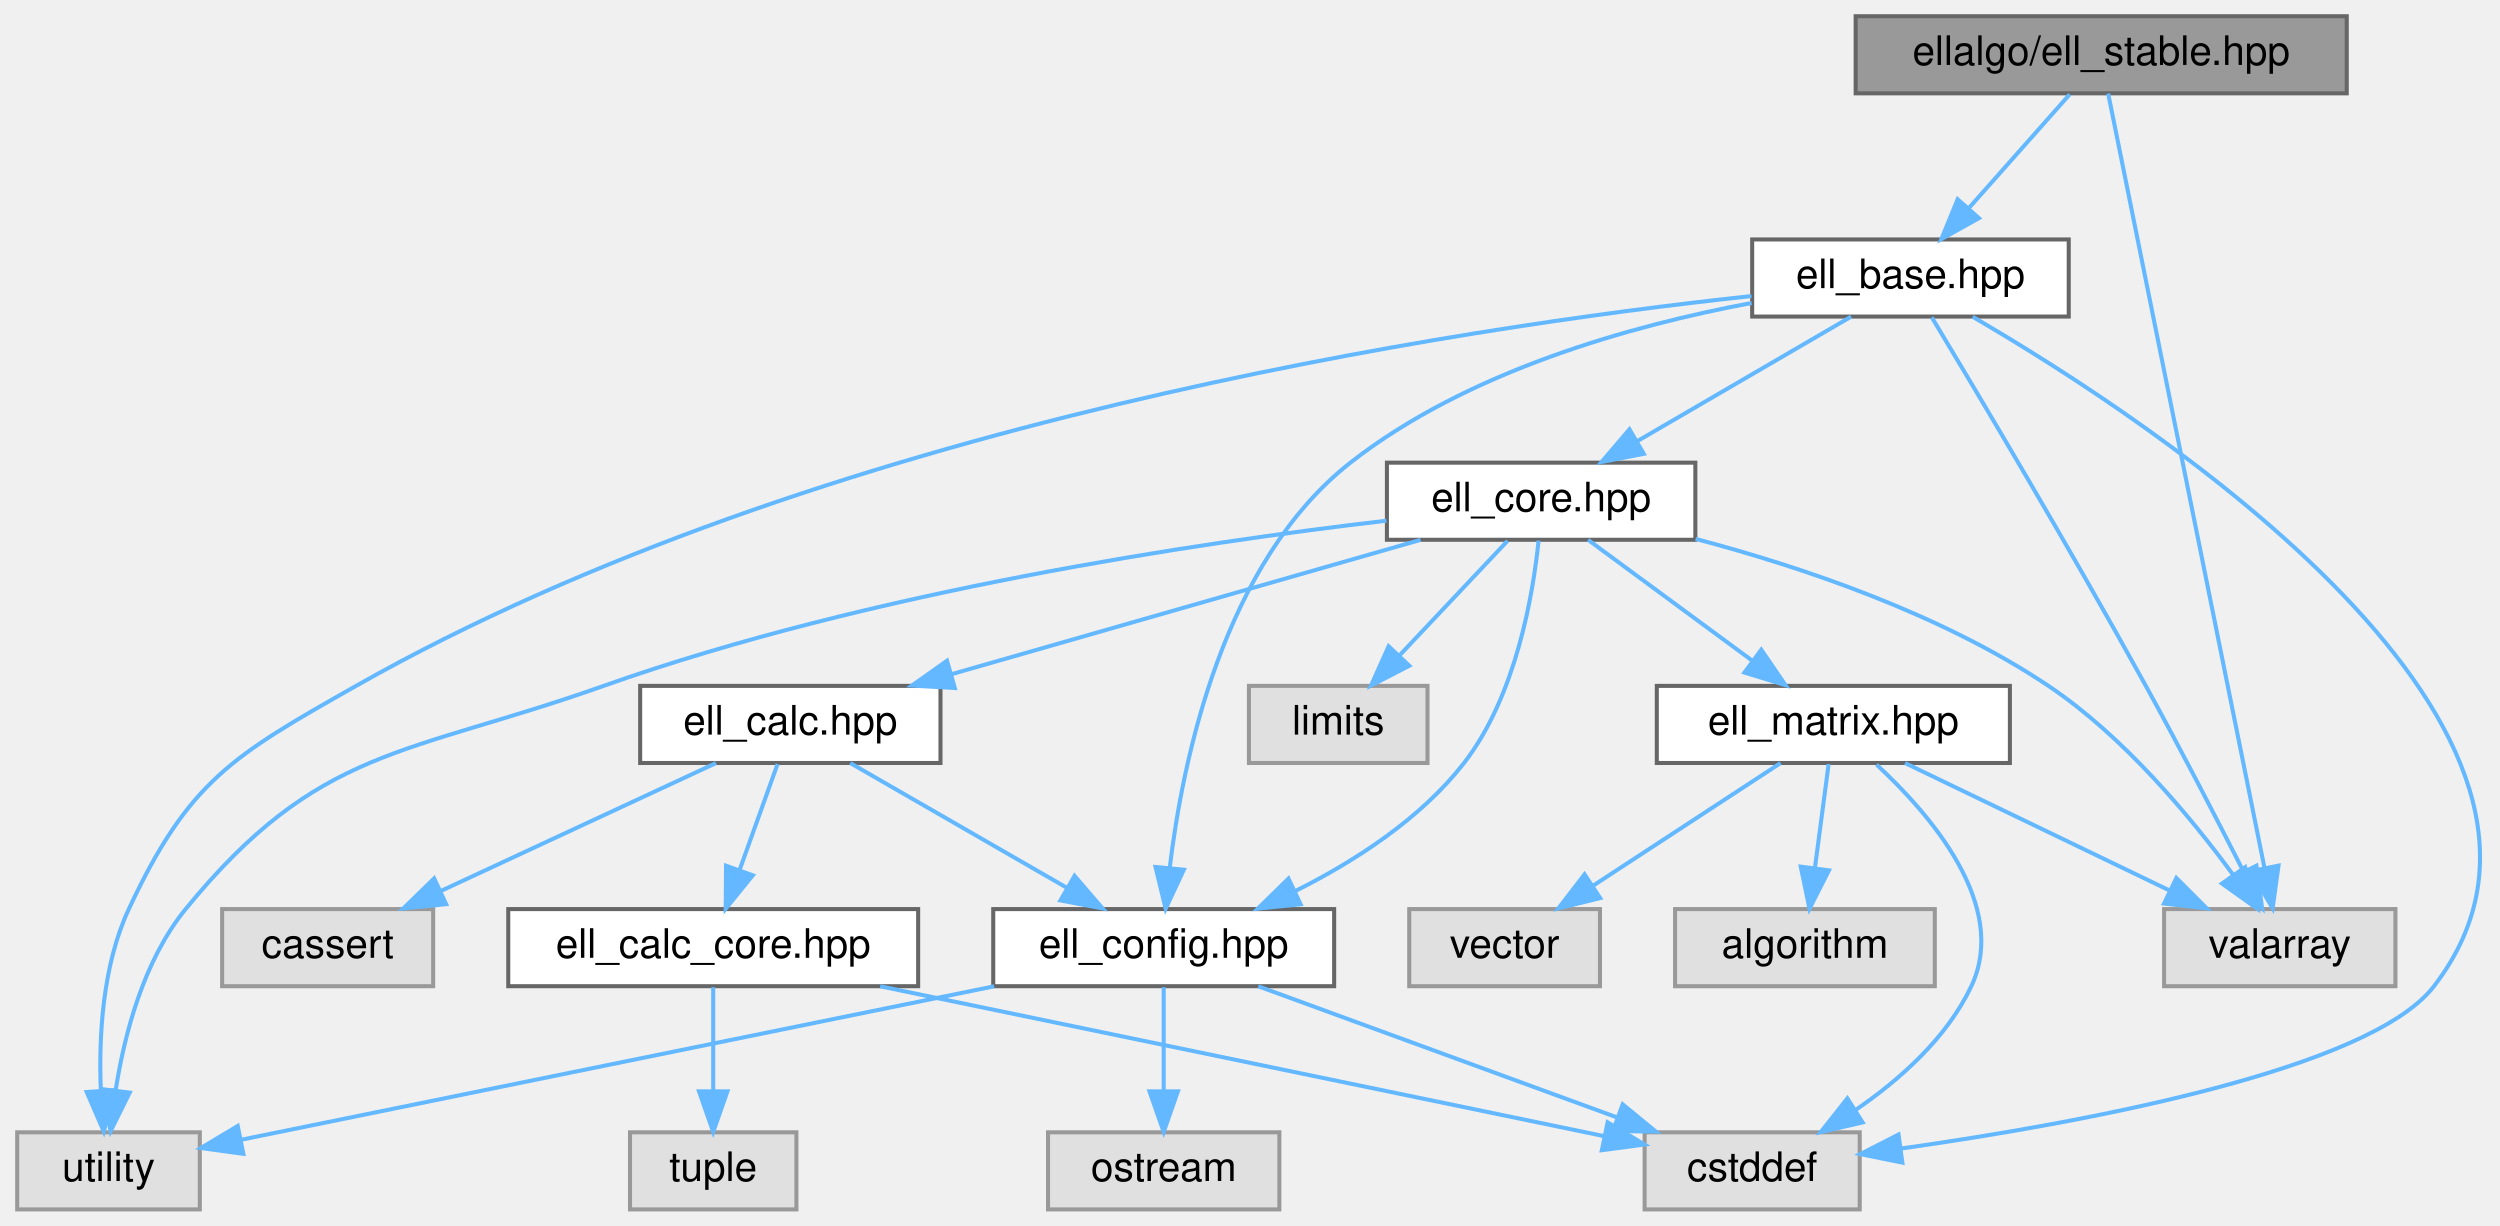
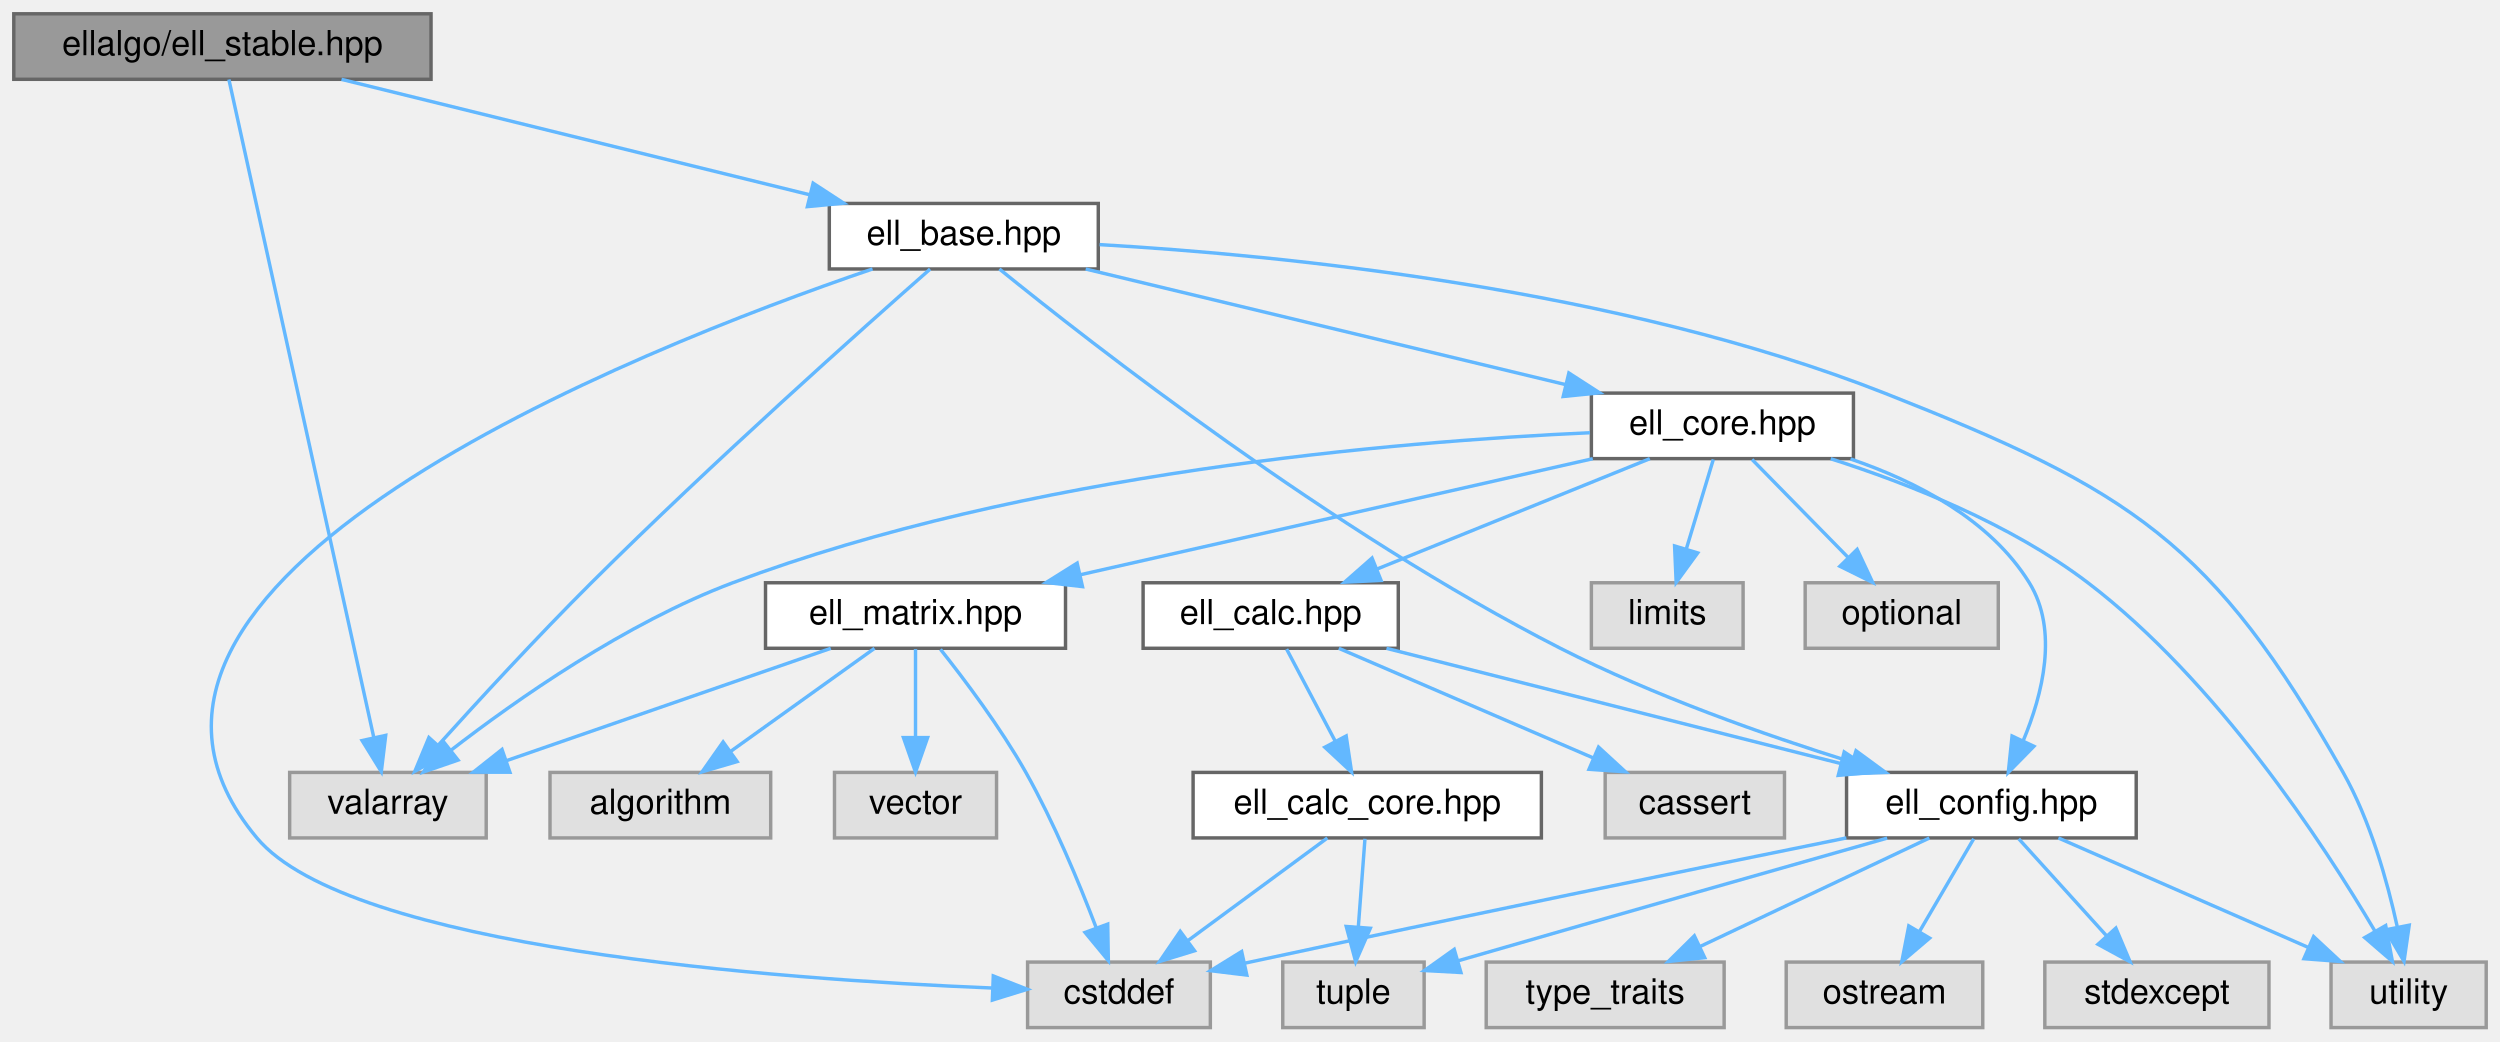
- <svg xmlns="http://www.w3.org/2000/svg" xmlns:xlink="http://www.w3.org/1999/xlink" width="616pt" height="302pt" viewBox="0.00 0.00 615.53 302.00">
+ <svg xmlns="http://www.w3.org/2000/svg" xmlns:xlink="http://www.w3.org/1999/xlink" width="725pt" height="302pt" viewBox="0.00 0.00 725.00 302.00">
  <g id="graph0" class="graph" transform="scale(1 1) rotate(0) translate(4 298)">
    <g id="Node000001" class="node">
      <g id="a_Node000001">
        <a xlink:title="Numerically stable ellipsoid search space (LDL^T strategy)">
-           <polygon fill="#999999" stroke="#666666" points="574,-294 453,-294 453,-275 574,-275 574,-294" />
-           <text text-anchor="middle" x="513.5" y="-282" font-family="Helvetica,sans-Serif" font-size="10.00">ellalgo/ell_stable.hpp</text>
+           <polygon fill="#999999" stroke="#666666" points="121,-294 0,-294 0,-275 121,-275 121,-294" />
+           <text text-anchor="middle" x="60.5" y="-282" font-family="Helvetica,sans-Serif" font-size="10.00">ellalgo/ell_stable.hpp</text>
        </a>
      </g>
    </g>
    <g id="Node000002" class="node">
      <g id="a_Node000002">
        <a xlink:title=" ">
-           <polygon fill="#e0e0e0" stroke="#999999" points="586,-74 529,-74 529,-55 586,-55 586,-74" />
-           <text text-anchor="middle" x="557.5" y="-62" font-family="Helvetica,sans-Serif" font-size="10.00">valarray</text>
+           <polygon fill="#e0e0e0" stroke="#999999" points="137,-74 80,-74 80,-55 137,-55 137,-74" />
+           <text text-anchor="middle" x="108.5" y="-62" font-family="Helvetica,sans-Serif" font-size="10.00">valarray</text>
        </a>
      </g>
    </g>
    <g id="edge1_Node000001_Node000002" class="edge">
      <g id="a_edge1_Node000001_Node000002">
        <a xlink:title=" ">
-           <path fill="none" stroke="#63b8ff" d="M515.22,-274.95C521.7,-242.88 544.64,-129.2 553.74,-84.12" />
-           <polygon fill="#63b8ff" stroke="#63b8ff" points="557.19,-84.72 555.74,-74.22 550.33,-83.33 557.19,-84.72" />
+           <path fill="none" stroke="#63b8ff" d="M62.38,-274.95C69.44,-242.88 94.47,-129.2 104.4,-84.12" />
+           <polygon fill="#63b8ff" stroke="#63b8ff" points="107.85,-84.74 106.58,-74.22 101.01,-83.24 107.85,-84.74" />
        </a>
      </g>
    </g>
    <g id="Node000003" class="node">
      <g id="a_Node000003">
        <a xlink:href="ell__base_8hpp.html" target="_top" xlink:title="Shared ellipsoid search space base (compile-time Strategy)">
-           <polygon fill="white" stroke="#666666" points="505.5,-239 427.5,-239 427.5,-220 505.5,-220 505.5,-239" />
-           <text text-anchor="middle" x="466.5" y="-227" font-family="Helvetica,sans-Serif" font-size="10.00">ell_base.hpp</text>
+           <polygon fill="white" stroke="#666666" points="314.5,-239 236.5,-239 236.5,-220 314.5,-220 314.5,-239" />
+           <text text-anchor="middle" x="275.5" y="-227" font-family="Helvetica,sans-Serif" font-size="10.00">ell_base.hpp</text>
        </a>
      </g>
    </g>
    <g id="edge2_Node000001_Node000003" class="edge">
      <g id="a_edge2_Node000001_Node000003">
        <a xlink:title=" ">
-           <path fill="none" stroke="#63b8ff" d="M505.74,-274.75C499.03,-267.18 489.16,-256.05 480.99,-246.84" />
-           <polygon fill="#63b8ff" stroke="#63b8ff" points="483.37,-244.25 474.12,-239.09 478.13,-248.89 483.37,-244.25" />
+           <path fill="none" stroke="#63b8ff" d="M95.04,-274.98C131.92,-265.89 190.49,-251.46 230.84,-241.51" />
+           <polygon fill="#63b8ff" stroke="#63b8ff" points="231.81,-244.87 240.69,-239.08 230.14,-238.08 231.81,-244.87" />
        </a>
      </g>
    </g>
    <g id="edge5_Node000003_Node000002" class="edge">
      <g id="a_edge5_Node000003_Node000002">
        <a xlink:title=" ">
-           <path fill="none" stroke="#63b8ff" d="M471.76,-219.8C482.13,-202.6 505.78,-162.98 524.5,-129 532.92,-113.72 542.03,-96.09 548.55,-83.29" />
-           <polygon fill="#63b8ff" stroke="#63b8ff" points="551.75,-84.7 553.15,-74.2 545.51,-81.54 551.75,-84.7" />
+           <path fill="none" stroke="#63b8ff" d="M265.73,-219.96C246.5,-203.05 202.55,-163.9 167.5,-129 151.93,-113.5 134.93,-95.02 123.19,-82.01" />
+           <polygon fill="#63b8ff" stroke="#63b8ff" points="125.59,-79.44 116.31,-74.33 120.38,-84.11 125.59,-79.44" />
        </a>
      </g>
    </g>
    <g id="Node000004" class="node">
      <g id="a_Node000004">
        <a xlink:title=" ">
-           <polygon fill="#e0e0e0" stroke="#999999" points="454,-19 401,-19 401,0 454,0 454,-19" />
-           <text text-anchor="middle" x="427.5" y="-7" font-family="Helvetica,sans-Serif" font-size="10.00">cstddef</text>
+           <polygon fill="#e0e0e0" stroke="#999999" points="347,-19 294,-19 294,0 347,0 347,-19" />
+           <text text-anchor="middle" x="320.5" y="-7" font-family="Helvetica,sans-Serif" font-size="10.00">cstddef</text>
        </a>
      </g>
    </g>
    <g id="edge3_Node000003_Node000004" class="edge">
      <g id="a_edge3_Node000003_Node000004">
        <a xlink:title=" ">
-           <path fill="none" stroke="#63b8ff" d="M481.84,-219.94C525.41,-194.56 643.69,-117.61 595.5,-55 579.61,-34.36 508.74,-21.32 464.27,-15.01" />
-           <polygon fill="#63b8ff" stroke="#63b8ff" points="464.51,-11.52 454.13,-13.63 463.56,-18.45 464.51,-11.52" />
+           <path fill="none" stroke="#63b8ff" d="M249.03,-220C180.81,-196.76 8.52,-128.99 70.5,-55 97.26,-23.05 220.85,-14.02 283.65,-11.48" />
+           <polygon fill="#63b8ff" stroke="#63b8ff" points="284.05,-14.97 293.91,-11.11 283.79,-7.98 284.05,-14.97" />
        </a>
      </g>
    </g>
    <g id="Node000005" class="node">
      <g id="a_Node000005">
        <a xlink:title=" ">
-           <polygon fill="#e0e0e0" stroke="#999999" points="45,-19 0,-19 0,0 45,0 45,-19" />
-           <text text-anchor="middle" x="22.5" y="-7" font-family="Helvetica,sans-Serif" font-size="10.00">utility</text>
+           <polygon fill="#e0e0e0" stroke="#999999" points="717,-19 672,-19 672,0 717,0 717,-19" />
+           <text text-anchor="middle" x="694.5" y="-7" font-family="Helvetica,sans-Serif" font-size="10.00">utility</text>
        </a>
      </g>
    </g>
    <g id="edge4_Node000003_Node000005" class="edge">
      <g id="a_edge4_Node000003_Node000005">
        <a xlink:title=" ">
-           <path fill="none" stroke="#63b8ff" d="M427.33,-225.05C355.09,-217.28 197.83,-193.75 83.5,-129 53.14,-111.81 42.25,-105.61 27.5,-74 20.99,-60.05 20.08,-42.49 20.61,-29.38" />
-           <polygon fill="#63b8ff" stroke="#63b8ff" points="24.11,-29.42 21.34,-19.2 17.13,-28.92 24.11,-29.42" />
+           <path fill="none" stroke="#63b8ff" d="M314.88,-227.06C368.2,-223.98 465.54,-214.31 542.5,-184 613.87,-155.89 637.77,-140.79 675.5,-74 683.38,-60.05 688.31,-42.49 691.17,-29.38" />
+           <polygon fill="#63b8ff" stroke="#63b8ff" points="694.67,-29.69 693.16,-19.2 687.8,-28.34 694.67,-29.69" />
        </a>
      </g>
    </g>
    <g id="Node000006" class="node">
      <g id="a_Node000006">
        <a xlink:href="ell__config_8hpp.html" target="_top" xlink:title="Configuration types and constants for the ellipsoid algorithm.">
-           <polygon fill="white" stroke="#666666" points="324.5,-74 240.5,-74 240.5,-55 324.5,-55 324.5,-74" />
-           <text text-anchor="middle" x="282.5" y="-62" font-family="Helvetica,sans-Serif" font-size="10.00">ell_config.hpp</text>
+           <polygon fill="white" stroke="#666666" points="615.5,-74 531.5,-74 531.5,-55 615.5,-55 615.5,-74" />
+           <text text-anchor="middle" x="573.5" y="-62" font-family="Helvetica,sans-Serif" font-size="10.00">ell_config.hpp</text>
        </a>
      </g>
    </g>
    <g id="edge6_Node000003_Node000006" class="edge">
      <g id="a_edge6_Node000003_Node000006">
        <a xlink:title=" ">
-           <path fill="none" stroke="#63b8ff" d="M427.37,-223.35C397.69,-217.8 357.23,-206.51 328.5,-184 297.19,-159.47 287.16,-110.74 283.97,-84.04" />
-           <polygon fill="#63b8ff" stroke="#63b8ff" points="287.46,-83.69 282.98,-74.09 280.49,-84.38 287.46,-83.69" />
+           <path fill="none" stroke="#63b8ff" d="M285.82,-219.99C311.76,-198.95 382.33,-143.72 448.5,-110 475.56,-96.21 507.9,-84.82 532.9,-77.02" />
+           <polygon fill="#63b8ff" stroke="#63b8ff" points="534.25,-80.27 542.79,-74 532.2,-73.57 534.25,-80.27" />
+         </a>
+       </g>
+     </g>
+     <g id="Node000011" class="node">
+       <g id="a_Node000011">
+         <a xlink:href="ell__core_8hpp.html" target="_top" xlink:title="Ellipsoid search space core with matrix update.">
+           <polygon fill="white" stroke="#666666" points="533.5,-184 457.5,-184 457.5,-165 533.5,-165 533.5,-184" />
+           <text text-anchor="middle" x="495.5" y="-172" font-family="Helvetica,sans-Serif" font-size="10.00">ell_core.hpp</text>
+         </a>
+       </g>
+     </g>
+     <g id="edge13_Node000003_Node000011" class="edge">
+       <g id="a_edge13_Node000003_Node000011">
+         <a xlink:title=" ">
+           <path fill="none" stroke="#63b8ff" d="M310.85,-219.98C348.66,-210.87 408.76,-196.4 450.07,-186.45" />
+           <polygon fill="#63b8ff" stroke="#63b8ff" points="450.97,-189.83 459.88,-184.08 449.33,-183.02 450.97,-189.83" />
+         </a>
+       </g>
+     </g>
+     <g id="edge7_Node000006_Node000004" class="edge">
+       <g id="a_edge7_Node000006_Node000004">
+         <a xlink:title=" ">
+           <path fill="none" stroke="#63b8ff" d="M531.44,-55C488.06,-46.19 418.49,-31.92 358.5,-19 358.04,-18.9 357.57,-18.8 357.1,-18.7" />
+           <polygon fill="#63b8ff" stroke="#63b8ff" points="357.58,-15.22 347.06,-16.5 356.08,-22.06 357.58,-15.22" />
+         </a>
+       </g>
+     </g>
+     <g id="edge12_Node000006_Node000005" class="edge">
+       <g id="a_edge12_Node000006_Node000005">
+         <a xlink:title=" ">
+           <path fill="none" stroke="#63b8ff" d="M592.94,-54.98C612.49,-46.42 642.88,-33.11 665.32,-23.28" />
+           <polygon fill="#63b8ff" stroke="#63b8ff" points="666.95,-26.39 674.71,-19.17 664.14,-19.98 666.95,-26.39" />
+         </a>
+       </g>
+     </g>
+     <g id="Node000007" class="node">
+       <g id="a_Node000007">
+         <a xlink:title=" ">
+           <polygon fill="#e0e0e0" stroke="#999999" points="571,-19 514,-19 514,0 571,0 571,-19" />
+           <text text-anchor="middle" x="542.5" y="-7" font-family="Helvetica,sans-Serif" font-size="10.00">ostream</text>
+         </a>
+       </g>
+     </g>
+     <g id="edge8_Node000006_Node000007" class="edge">
+       <g id="a_edge8_Node000006_Node000007">
+         <a xlink:title=" ">
+           <path fill="none" stroke="#63b8ff" d="M568.38,-54.75C564.14,-47.49 557.97,-36.95 552.72,-27.98" />
+           <polygon fill="#63b8ff" stroke="#63b8ff" points="555.59,-25.95 547.52,-19.09 549.55,-29.49 555.59,-25.95" />
        </a>
      </g>
    </g>
    <g id="Node000008" class="node">
      <g id="a_Node000008">
-         <a xlink:href="ell__core_8hpp.html" target="_top" xlink:title="Ellipsoid search space core with matrix update.">
-           <polygon fill="white" stroke="#666666" points="413.5,-184 337.5,-184 337.5,-165 413.5,-165 413.5,-184" />
-           <text text-anchor="middle" x="375.5" y="-172" font-family="Helvetica,sans-Serif" font-size="10.00">ell_core.hpp</text>
-         </a>
-       </g>
-     </g>
-     <g id="edge10_Node000003_Node000008" class="edge">
-       <g id="a_edge10_Node000003_Node000008">
-         <a xlink:title=" ">
-           <path fill="none" stroke="#63b8ff" d="M451.88,-219.98C437.64,-211.69 415.75,-198.94 399.05,-189.22" />
-           <polygon fill="#63b8ff" stroke="#63b8ff" points="400.79,-186.18 390.39,-184.17 397.27,-192.23 400.79,-186.18" />
-         </a>
-       </g>
-     </g>
-     <g id="edge7_Node000006_Node000004" class="edge">
-       <g id="a_edge7_Node000006_Node000004">
-         <a xlink:title=" ">
-           <path fill="none" stroke="#63b8ff" d="M305.8,-54.98C329.75,-46.23 367.28,-32.51 394.33,-22.62" />
-           <polygon fill="#63b8ff" stroke="#63b8ff" points="395.59,-25.89 403.78,-19.17 393.19,-19.32 395.59,-25.89" />
-         </a>
-       </g>
-     </g>
-     <g id="edge9_Node000006_Node000005" class="edge">
-       <g id="a_edge9_Node000006_Node000005">
-         <a xlink:title=" ">
-           <path fill="none" stroke="#63b8ff" d="M240.73,-54.98C189.08,-44.46 102.26,-26.76 55.2,-17.17" />
-           <polygon fill="#63b8ff" stroke="#63b8ff" points="55.73,-13.7 45.24,-15.13 54.34,-20.56 55.73,-13.7" />
-         </a>
-       </g>
-     </g>
-     <g id="Node000007" class="node">
-       <g id="a_Node000007">
-         <a xlink:title=" ">
-           <polygon fill="#e0e0e0" stroke="#999999" points="311,-19 254,-19 254,0 311,0 311,-19" />
-           <text text-anchor="middle" x="282.5" y="-7" font-family="Helvetica,sans-Serif" font-size="10.00">ostream</text>
-         </a>
-       </g>
-     </g>
-     <g id="edge8_Node000006_Node000007" class="edge">
-       <g id="a_edge8_Node000006_Node000007">
-         <a xlink:title=" ">
-           <path fill="none" stroke="#63b8ff" d="M282.5,-54.75C282.5,-47.8 282.5,-37.85 282.5,-29.13" />
-           <polygon fill="#63b8ff" stroke="#63b8ff" points="286,-29.09 282.5,-19.09 279,-29.09 286,-29.09" />
-         </a>
-       </g>
-     </g>
-     <g id="edge13_Node000008_Node000002" class="edge">
-       <g id="a_edge13_Node000008_Node000002">
-         <a xlink:title=" ">
-           <path fill="none" stroke="#63b8ff" d="M413.58,-165.21C439.59,-158.34 474,-146.77 500.5,-129 519.07,-116.55 535.56,-96.7 545.96,-82.51" />
-           <polygon fill="#63b8ff" stroke="#63b8ff" points="548.97,-84.33 551.88,-74.14 543.25,-80.29 548.97,-84.33" />
-         </a>
-       </g>
-     </g>
-     <g id="edge12_Node000008_Node000005" class="edge">
-       <g id="a_edge12_Node000008_Node000005">
-         <a xlink:title=" ">
-           <path fill="none" stroke="#63b8ff" d="M337.38,-169.7C290.81,-164.27 210.14,-152.25 144.5,-129 95.58,-111.67 74.35,-114.17 41.5,-74 31.14,-61.33 26.43,-43.15 24.28,-29.48" />
-           <polygon fill="#63b8ff" stroke="#63b8ff" points="27.72,-28.78 23.02,-19.29 20.78,-29.64 27.72,-28.78" />
-         </a>
-       </g>
-     </g>
-     <g id="edge20_Node000008_Node000006" class="edge">
-       <g id="a_edge20_Node000008_Node000006">
-         <a xlink:title=" ">
-           <path fill="none" stroke="#63b8ff" d="M374.87,-164.8C373.53,-151.66 369.34,-126.54 356.5,-110 345.79,-96.21 329.51,-85.75 314.94,-78.45" />
-           <polygon fill="#63b8ff" stroke="#63b8ff" points="316.23,-75.19 305.69,-74.11 313.25,-81.53 316.23,-75.19" />
+         <a xlink:title=" ">
+           <polygon fill="#e0e0e0" stroke="#999999" points="654,-19 589,-19 589,0 654,0 654,-19" />
+           <text text-anchor="middle" x="621.5" y="-7" font-family="Helvetica,sans-Serif" font-size="10.00">stdexcept</text>
+         </a>
+       </g>
+     </g>
+     <g id="edge9_Node000006_Node000008" class="edge">
+       <g id="a_edge9_Node000006_Node000008">
+         <a xlink:title=" ">
+           <path fill="none" stroke="#63b8ff" d="M581.43,-54.75C588.35,-47.11 598.57,-35.82 606.95,-26.56" />
+           <polygon fill="#63b8ff" stroke="#63b8ff" points="609.6,-28.85 613.72,-19.09 604.41,-24.15 609.6,-28.85" />
        </a>
      </g>
    </g>
    <g id="Node000009" class="node">
      <g id="a_Node000009">
        <a xlink:title=" ">
-           <polygon fill="#e0e0e0" stroke="#999999" points="347.5,-129 303.5,-129 303.5,-110 347.5,-110 347.5,-129" />
-           <text text-anchor="middle" x="325.5" y="-117" font-family="Helvetica,sans-Serif" font-size="10.00">limits</text>
-         </a>
-       </g>
-     </g>
-     <g id="edge11_Node000008_Node000009" class="edge">
-       <g id="a_edge11_Node000008_Node000009">
-         <a xlink:title=" ">
-           <path fill="none" stroke="#63b8ff" d="M367.24,-164.75C360.04,-157.11 349.39,-145.82 340.65,-136.56" />
-           <polygon fill="#63b8ff" stroke="#63b8ff" points="343.01,-133.96 333.6,-129.09 337.92,-138.76 343.01,-133.96" />
+           <polygon fill="#e0e0e0" stroke="#999999" points="409,-19 368,-19 368,0 409,0 409,-19" />
+           <text text-anchor="middle" x="388.5" y="-7" font-family="Helvetica,sans-Serif" font-size="10.00">tuple</text>
+         </a>
+       </g>
+     </g>
+     <g id="edge10_Node000006_Node000009" class="edge">
+       <g id="a_edge10_Node000006_Node000009">
+         <a xlink:title=" ">
+           <path fill="none" stroke="#63b8ff" d="M543.28,-54.95C513.81,-46.6 467.45,-33.41 418.84,-19.37" />
+           <polygon fill="#63b8ff" stroke="#63b8ff" points="419.67,-15.97 409.09,-16.55 417.72,-22.69 419.67,-15.97" />
        </a>
      </g>
    </g>
    <g id="Node000010" class="node">
      <g id="a_Node000010">
-         <a xlink:href="ell__calc_8hpp.html" target="_top" xlink:title="Ellipsoid computation layer with cut dispatch.">
-           <polygon fill="white" stroke="#666666" points="227.5,-129 153.5,-129 153.5,-110 227.5,-110 227.5,-129" />
-           <text text-anchor="middle" x="190.5" y="-117" font-family="Helvetica,sans-Serif" font-size="10.00">ell_calc.hpp</text>
-         </a>
-       </g>
-     </g>
-     <g id="edge14_Node000008_Node000010" class="edge">
-       <g id="a_edge14_Node000008_Node000010">
-         <a xlink:title=" ">
-           <path fill="none" stroke="#63b8ff" d="M345.78,-164.98C314.45,-156.01 264.93,-141.82 230.26,-131.89" />
-           <polygon fill="#63b8ff" stroke="#63b8ff" points="231.03,-128.47 220.46,-129.08 229.11,-135.2 231.03,-128.47" />
+         <a xlink:title=" ">
+           <polygon fill="#e0e0e0" stroke="#999999" points="496,-19 427,-19 427,0 496,0 496,-19" />
+           <text text-anchor="middle" x="461.5" y="-7" font-family="Helvetica,sans-Serif" font-size="10.00">type_traits</text>
+         </a>
+       </g>
+     </g>
+     <g id="edge11_Node000006_Node000010" class="edge">
+       <g id="a_edge11_Node000006_Node000010">
+         <a xlink:title=" ">
+           <path fill="none" stroke="#63b8ff" d="M555.51,-54.98C537.57,-46.5 509.78,-33.35 489.07,-23.54" />
+           <polygon fill="#63b8ff" stroke="#63b8ff" points="490.36,-20.28 479.82,-19.17 487.36,-26.61 490.36,-20.28" />
+         </a>
+       </g>
+     </g>
+     <g id="edge17_Node000011_Node000002" class="edge">
+       <g id="a_edge17_Node000011_Node000002">
+         <a xlink:title=" ">
+           <path fill="none" stroke="#63b8ff" d="M457.1,-172.51C400.83,-169.97 293.45,-160.95 208.5,-129 177.45,-117.32 145.83,-95.15 126.68,-80.35" />
+           <polygon fill="#63b8ff" stroke="#63b8ff" points="128.83,-77.58 118.81,-74.13 124.49,-83.07 128.83,-77.58" />
+         </a>
+       </g>
+     </g>
+     <g id="edge16_Node000011_Node000005" class="edge">
+       <g id="a_edge16_Node000011_Node000005">
+         <a xlink:title=" ">
+           <path fill="none" stroke="#63b8ff" d="M526.91,-164.96C549.24,-157.83 579.12,-146.06 601.5,-129 638.95,-100.44 669.74,-53.42 684.7,-28.04" />
+           <polygon fill="#63b8ff" stroke="#63b8ff" points="687.85,-29.59 689.8,-19.18 681.78,-26.1 687.85,-29.59" />
+         </a>
+       </g>
+     </g>
+     <g id="edge24_Node000011_Node000006" class="edge">
+       <g id="a_edge24_Node000011_Node000006">
+         <a xlink:title=" ">
+           <path fill="none" stroke="#63b8ff" d="M532.65,-164.9C551.66,-158.41 573.15,-147.37 584.5,-129 593.03,-115.2 588.37,-96.65 582.72,-83.17" />
+           <polygon fill="#63b8ff" stroke="#63b8ff" points="585.83,-81.57 578.41,-74.01 579.5,-84.55 585.83,-81.57" />
+         </a>
+       </g>
+     </g>
+     <g id="Node000012" class="node">
+       <g id="a_Node000012">
+         <a xlink:title=" ">
+           <polygon fill="#e0e0e0" stroke="#999999" points="501.5,-129 457.5,-129 457.5,-110 501.5,-110 501.5,-129" />
+           <text text-anchor="middle" x="479.5" y="-117" font-family="Helvetica,sans-Serif" font-size="10.00">limits</text>
+         </a>
+       </g>
+     </g>
+     <g id="edge14_Node000011_Node000012" class="edge">
+       <g id="a_edge14_Node000011_Node000012">
+         <a xlink:title=" ">
+           <path fill="none" stroke="#63b8ff" d="M492.86,-164.75C490.74,-157.72 487.69,-147.62 485.04,-138.84" />
+           <polygon fill="#63b8ff" stroke="#63b8ff" points="488.33,-137.65 482.09,-129.09 481.63,-139.67 488.33,-137.65" />
+         </a>
+       </g>
+     </g>
+     <g id="Node000013" class="node">
+       <g id="a_Node000013">
+         <a xlink:title=" ">
+           <polygon fill="#e0e0e0" stroke="#999999" points="575.5,-129 519.5,-129 519.5,-110 575.5,-110 575.5,-129" />
+           <text text-anchor="middle" x="547.5" y="-117" font-family="Helvetica,sans-Serif" font-size="10.00">optional</text>
+         </a>
+       </g>
+     </g>
+     <g id="edge15_Node000011_Node000013" class="edge">
+       <g id="a_edge15_Node000011_Node000013">
+         <a xlink:title=" ">
+           <path fill="none" stroke="#63b8ff" d="M504.09,-164.75C511.66,-157.03 522.88,-145.6 532.01,-136.28" />
+           <polygon fill="#63b8ff" stroke="#63b8ff" points="534.57,-138.68 539.07,-129.09 529.57,-133.78 534.57,-138.68" />
        </a>
      </g>
    </g>
    <g id="Node000014" class="node">
      <g id="a_Node000014">
+         <a xlink:href="ell__calc_8hpp.html" target="_top" xlink:title="Ellipsoid computation layer with cut dispatch.">
+           <polygon fill="white" stroke="#666666" points="401.5,-129 327.5,-129 327.5,-110 401.5,-110 401.5,-129" />
+           <text text-anchor="middle" x="364.5" y="-117" font-family="Helvetica,sans-Serif" font-size="10.00">ell_calc.hpp</text>
+         </a>
+       </g>
+     </g>
+     <g id="edge18_Node000011_Node000014" class="edge">
+       <g id="a_edge18_Node000011_Node000014">
+         <a xlink:title=" ">
+           <path fill="none" stroke="#63b8ff" d="M474.45,-164.98C453.09,-156.34 419.8,-142.87 395.44,-133.02" />
+           <polygon fill="#63b8ff" stroke="#63b8ff" points="396.51,-129.68 385.93,-129.17 393.89,-136.17 396.51,-129.68" />
+         </a>
+       </g>
+     </g>
+     <g id="Node000017" class="node">
+       <g id="a_Node000017">
        <a xlink:href="ell__matrix_8hpp.html" target="_top" xlink:title="Square matrix with flat storage and strided views.">
-           <polygon fill="white" stroke="#666666" points="491,-129 404,-129 404,-110 491,-110 491,-129" />
-           <text text-anchor="middle" x="447.5" y="-117" font-family="Helvetica,sans-Serif" font-size="10.00">ell_matrix.hpp</text>
-         </a>
-       </g>
-     </g>
-     <g id="edge21_Node000008_Node000014" class="edge">
-       <g id="a_edge21_Node000008_Node000014">
-         <a xlink:title=" ">
-           <path fill="none" stroke="#63b8ff" d="M387.07,-164.98C397.92,-157 414.38,-144.88 427.38,-135.31" />
-           <polygon fill="#63b8ff" stroke="#63b8ff" points="429.74,-137.92 435.72,-129.17 425.59,-132.28 429.74,-137.92" />
-         </a>
-       </g>
-     </g>
-     <g id="edge19_Node000010_Node000006" class="edge">
-       <g id="a_edge19_Node000010_Node000006">
-         <a xlink:title=" ">
-           <path fill="none" stroke="#63b8ff" d="M205.28,-109.98C219.68,-101.69 241.81,-88.94 258.69,-79.22" />
-           <polygon fill="#63b8ff" stroke="#63b8ff" points="260.53,-82.19 267.45,-74.17 257.04,-76.13 260.53,-82.19" />
-         </a>
-       </g>
-     </g>
-     <g id="Node000011" class="node">
-       <g id="a_Node000011">
-         <a xlink:title=" ">
-           <polygon fill="#e0e0e0" stroke="#999999" points="102.5,-74 50.5,-74 50.5,-55 102.5,-55 102.5,-74" />
-           <text text-anchor="middle" x="76.5" y="-62" font-family="Helvetica,sans-Serif" font-size="10.00">cassert</text>
-         </a>
-       </g>
-     </g>
-     <g id="edge15_Node000010_Node000011" class="edge">
-       <g id="a_edge15_Node000010_Node000011">
-         <a xlink:title=" ">
-           <path fill="none" stroke="#63b8ff" d="M172.18,-109.98C153.84,-101.46 125.39,-88.23 104.27,-78.41" />
-           <polygon fill="#63b8ff" stroke="#63b8ff" points="105.69,-75.21 95.15,-74.17 102.74,-81.56 105.69,-75.21" />
-         </a>
-       </g>
-     </g>
-     <g id="Node000012" class="node">
-       <g id="a_Node000012">
-         <a xlink:href="ell__calc__core_8hpp.html" target="_top" xlink:title="Core ellipsoid calculation routines.">
-           <polygon fill="white" stroke="#666666" points="222,-74 121,-74 121,-55 222,-55 222,-74" />
-           <text text-anchor="middle" x="171.5" y="-62" font-family="Helvetica,sans-Serif" font-size="10.00">ell_calc_core.hpp</text>
-         </a>
-       </g>
-     </g>
-     <g id="edge16_Node000010_Node000012" class="edge">
-       <g id="a_edge16_Node000010_Node000012">
-         <a xlink:title=" ">
-           <path fill="none" stroke="#63b8ff" d="M187.36,-109.75C184.82,-102.65 181.14,-92.4 177.97,-83.56" />
-           <polygon fill="#63b8ff" stroke="#63b8ff" points="181.25,-82.32 174.58,-74.09 174.66,-84.68 181.25,-82.32" />
-         </a>
-       </g>
-     </g>
-     <g id="edge17_Node000012_Node000004" class="edge">
-       <g id="a_edge17_Node000012_Node000004">
-         <a xlink:title=" ">
-           <path fill="none" stroke="#63b8ff" d="M212.63,-54.98C261.91,-44.78 343.7,-27.85 390.88,-18.08" />
-           <polygon fill="#63b8ff" stroke="#63b8ff" points="391.88,-21.45 400.96,-15.99 390.46,-14.59 391.88,-21.45" />
-         </a>
-       </g>
-     </g>
-     <g id="Node000013" class="node">
-       <g id="a_Node000013">
-         <a xlink:title=" ">
-           <polygon fill="#e0e0e0" stroke="#999999" points="192,-19 151,-19 151,0 192,0 192,-19" />
-           <text text-anchor="middle" x="171.5" y="-7" font-family="Helvetica,sans-Serif" font-size="10.00">tuple</text>
-         </a>
-       </g>
-     </g>
-     <g id="edge18_Node000012_Node000013" class="edge">
-       <g id="a_edge18_Node000012_Node000013">
-         <a xlink:title=" ">
-           <path fill="none" stroke="#63b8ff" d="M171.5,-54.75C171.5,-47.8 171.5,-37.85 171.5,-29.13" />
-           <polygon fill="#63b8ff" stroke="#63b8ff" points="175,-29.09 171.5,-19.09 168,-29.09 175,-29.09" />
-         </a>
-       </g>
-     </g>
-     <g id="edge24_Node000014_Node000002" class="edge">
-       <g id="a_edge24_Node000014_Node000002">
-         <a xlink:title=" ">
-           <path fill="none" stroke="#63b8ff" d="M465.17,-109.98C482.79,-101.5 510.08,-88.35 530.43,-78.54" />
-           <polygon fill="#63b8ff" stroke="#63b8ff" points="532.02,-81.66 539.51,-74.17 528.98,-75.36 532.02,-81.66" />
-         </a>
-       </g>
-     </g>
-     <g id="edge23_Node000014_Node000004" class="edge">
-       <g id="a_edge23_Node000014_Node000004">
-         <a xlink:title=" ">
-           <path fill="none" stroke="#63b8ff" d="M458.14,-109.6C471.3,-97.45 490.89,-74.91 481.5,-55 475.49,-42.26 463.84,-31.92 452.89,-24.44" />
-           <polygon fill="#63b8ff" stroke="#63b8ff" points="454.71,-21.44 444.39,-19.05 450.96,-27.36 454.71,-21.44" />
+           <polygon fill="white" stroke="#666666" points="305,-129 218,-129 218,-110 305,-110 305,-129" />
+           <text text-anchor="middle" x="261.5" y="-117" font-family="Helvetica,sans-Serif" font-size="10.00">ell_matrix.hpp</text>
+         </a>
+       </g>
+     </g>
+     <g id="edge25_Node000011_Node000017" class="edge">
+       <g id="a_edge25_Node000011_Node000017">
+         <a xlink:title=" ">
+           <path fill="none" stroke="#63b8ff" d="M457.9,-164.98C417.51,-155.84 353.22,-141.27 309.27,-131.32" />
+           <polygon fill="#63b8ff" stroke="#63b8ff" points="309.92,-127.88 299.39,-129.08 308.37,-134.7 309.92,-127.88" />
+         </a>
+       </g>
+     </g>
+     <g id="edge23_Node000014_Node000006" class="edge">
+       <g id="a_edge23_Node000014_Node000006">
+         <a xlink:title=" ">
+           <path fill="none" stroke="#63b8ff" d="M398.08,-109.98C433.85,-100.91 490.62,-86.52 529.84,-76.57" />
+           <polygon fill="#63b8ff" stroke="#63b8ff" points="530.82,-79.93 539.66,-74.08 529.1,-73.15 530.82,-79.93" />
        </a>
      </g>
    </g>
    <g id="Node000015" class="node">
      <g id="a_Node000015">
        <a xlink:title=" ">
-           <polygon fill="#e0e0e0" stroke="#999999" points="472.5,-74 408.5,-74 408.5,-55 472.5,-55 472.5,-74" />
-           <text text-anchor="middle" x="440.5" y="-62" font-family="Helvetica,sans-Serif" font-size="10.00">algorithm</text>
-         </a>
-       </g>
-     </g>
-     <g id="edge22_Node000014_Node000015" class="edge">
-       <g id="a_edge22_Node000014_Node000015">
-         <a xlink:title=" ">
-           <path fill="none" stroke="#63b8ff" d="M446.34,-109.75C445.43,-102.8 444.11,-92.85 442.96,-84.13" />
-           <polygon fill="#63b8ff" stroke="#63b8ff" points="446.41,-83.54 441.63,-74.09 439.47,-84.46 446.41,-83.54" />
+           <polygon fill="#e0e0e0" stroke="#999999" points="513.5,-74 461.5,-74 461.5,-55 513.5,-55 513.5,-74" />
+           <text text-anchor="middle" x="487.5" y="-62" font-family="Helvetica,sans-Serif" font-size="10.00">cassert</text>
+         </a>
+       </g>
+     </g>
+     <g id="edge19_Node000014_Node000015" class="edge">
+       <g id="a_edge19_Node000014_Node000015">
+         <a xlink:title=" ">
+           <path fill="none" stroke="#63b8ff" d="M384.26,-109.98C404.23,-101.38 435.3,-87.99 458.15,-78.15" />
+           <polygon fill="#63b8ff" stroke="#63b8ff" points="459.58,-81.34 467.38,-74.17 456.81,-74.91 459.58,-81.34" />
        </a>
      </g>
    </g>
    <g id="Node000016" class="node">
      <g id="a_Node000016">
-         <a xlink:title=" ">
-           <polygon fill="#e0e0e0" stroke="#999999" points="390,-74 343,-74 343,-55 390,-55 390,-74" />
-           <text text-anchor="middle" x="366.5" y="-62" font-family="Helvetica,sans-Serif" font-size="10.00">vector</text>
-         </a>
-       </g>
-     </g>
-     <g id="edge25_Node000014_Node000016" class="edge">
-       <g id="a_edge25_Node000014_Node000016">
-         <a xlink:title=" ">
-           <path fill="none" stroke="#63b8ff" d="M434.49,-109.98C422.04,-101.84 403.04,-89.41 388.29,-79.76" />
-           <polygon fill="#63b8ff" stroke="#63b8ff" points="390.04,-76.72 379.75,-74.17 386.2,-82.57 390.04,-76.72" />
+         <a xlink:href="ell__calc__core_8hpp.html" target="_top" xlink:title="Core ellipsoid calculation routines.">
+           <polygon fill="white" stroke="#666666" points="443,-74 342,-74 342,-55 443,-55 443,-74" />
+           <text text-anchor="middle" x="392.5" y="-62" font-family="Helvetica,sans-Serif" font-size="10.00">ell_calc_core.hpp</text>
+         </a>
+       </g>
+     </g>
+     <g id="edge20_Node000014_Node000016" class="edge">
+       <g id="a_edge20_Node000014_Node000016">
+         <a xlink:title=" ">
+           <path fill="none" stroke="#63b8ff" d="M369.12,-109.75C372.96,-102.49 378.52,-91.95 383.26,-82.98" />
+           <polygon fill="#63b8ff" stroke="#63b8ff" points="386.39,-84.57 387.96,-74.09 380.2,-81.3 386.39,-84.57" />
+         </a>
+       </g>
+     </g>
+     <g id="edge21_Node000016_Node000004" class="edge">
+       <g id="a_edge21_Node000016_Node000004">
+         <a xlink:title=" ">
+           <path fill="none" stroke="#63b8ff" d="M380.93,-54.98C370.08,-47 353.62,-34.88 340.62,-25.31" />
+           <polygon fill="#63b8ff" stroke="#63b8ff" points="342.41,-22.28 332.28,-19.17 338.26,-27.92 342.41,-22.28" />
+         </a>
+       </g>
+     </g>
+     <g id="edge22_Node000016_Node000009" class="edge">
+       <g id="a_edge22_Node000016_Node000009">
+         <a xlink:title=" ">
+           <path fill="none" stroke="#63b8ff" d="M391.84,-54.75C391.32,-47.8 390.56,-37.85 389.91,-29.13" />
+           <polygon fill="#63b8ff" stroke="#63b8ff" points="393.39,-28.8 389.15,-19.09 386.41,-29.32 393.39,-28.8" />
+         </a>
+       </g>
+     </g>
+     <g id="edge28_Node000017_Node000002" class="edge">
+       <g id="a_edge28_Node000017_Node000002">
+         <a xlink:title=" ">
+           <path fill="none" stroke="#63b8ff" d="M236.92,-109.98C211.45,-101.16 171.46,-87.31 142.87,-77.41" />
+           <polygon fill="#63b8ff" stroke="#63b8ff" points="143.87,-74.05 133.27,-74.08 141.58,-80.66 143.87,-74.05" />
+         </a>
+       </g>
+     </g>
+     <g id="edge27_Node000017_Node000004" class="edge">
+       <g id="a_edge27_Node000017_Node000004">
+         <a xlink:title=" ">
+           <path fill="none" stroke="#63b8ff" d="M268.74,-109.69C275.66,-100.98 286.12,-87.1 293.5,-74 301.67,-59.48 308.93,-42 313.86,-29.06" />
+           <polygon fill="#63b8ff" stroke="#63b8ff" points="317.24,-30.01 317.42,-19.42 310.67,-27.59 317.24,-30.01" />
+         </a>
+       </g>
+     </g>
+     <g id="Node000018" class="node">
+       <g id="a_Node000018">
+         <a xlink:title=" ">
+           <polygon fill="#e0e0e0" stroke="#999999" points="219.5,-74 155.5,-74 155.5,-55 219.5,-55 219.5,-74" />
+           <text text-anchor="middle" x="187.5" y="-62" font-family="Helvetica,sans-Serif" font-size="10.00">algorithm</text>
+         </a>
+       </g>
+     </g>
+     <g id="edge26_Node000017_Node000018" class="edge">
+       <g id="a_edge26_Node000017_Node000018">
+         <a xlink:title=" ">
+           <path fill="none" stroke="#63b8ff" d="M249.61,-109.98C238.35,-101.92 221.21,-89.65 207.79,-80.03" />
+           <polygon fill="#63b8ff" stroke="#63b8ff" points="209.77,-77.15 199.61,-74.17 205.7,-82.84 209.77,-77.15" />
+         </a>
+       </g>
+     </g>
+     <g id="Node000019" class="node">
+       <g id="a_Node000019">
+         <a xlink:title=" ">
+           <polygon fill="#e0e0e0" stroke="#999999" points="285,-74 238,-74 238,-55 285,-55 285,-74" />
+           <text text-anchor="middle" x="261.5" y="-62" font-family="Helvetica,sans-Serif" font-size="10.00">vector</text>
+         </a>
+       </g>
+     </g>
+     <g id="edge29_Node000017_Node000019" class="edge">
+       <g id="a_edge29_Node000017_Node000019">
+         <a xlink:title=" ">
+           <path fill="none" stroke="#63b8ff" d="M261.5,-109.75C261.5,-102.8 261.5,-92.85 261.5,-84.13" />
+           <polygon fill="#63b8ff" stroke="#63b8ff" points="265,-84.09 261.5,-74.09 258,-84.09 265,-84.09" />
        </a>
      </g>
    </g>
  </g>
</svg>
